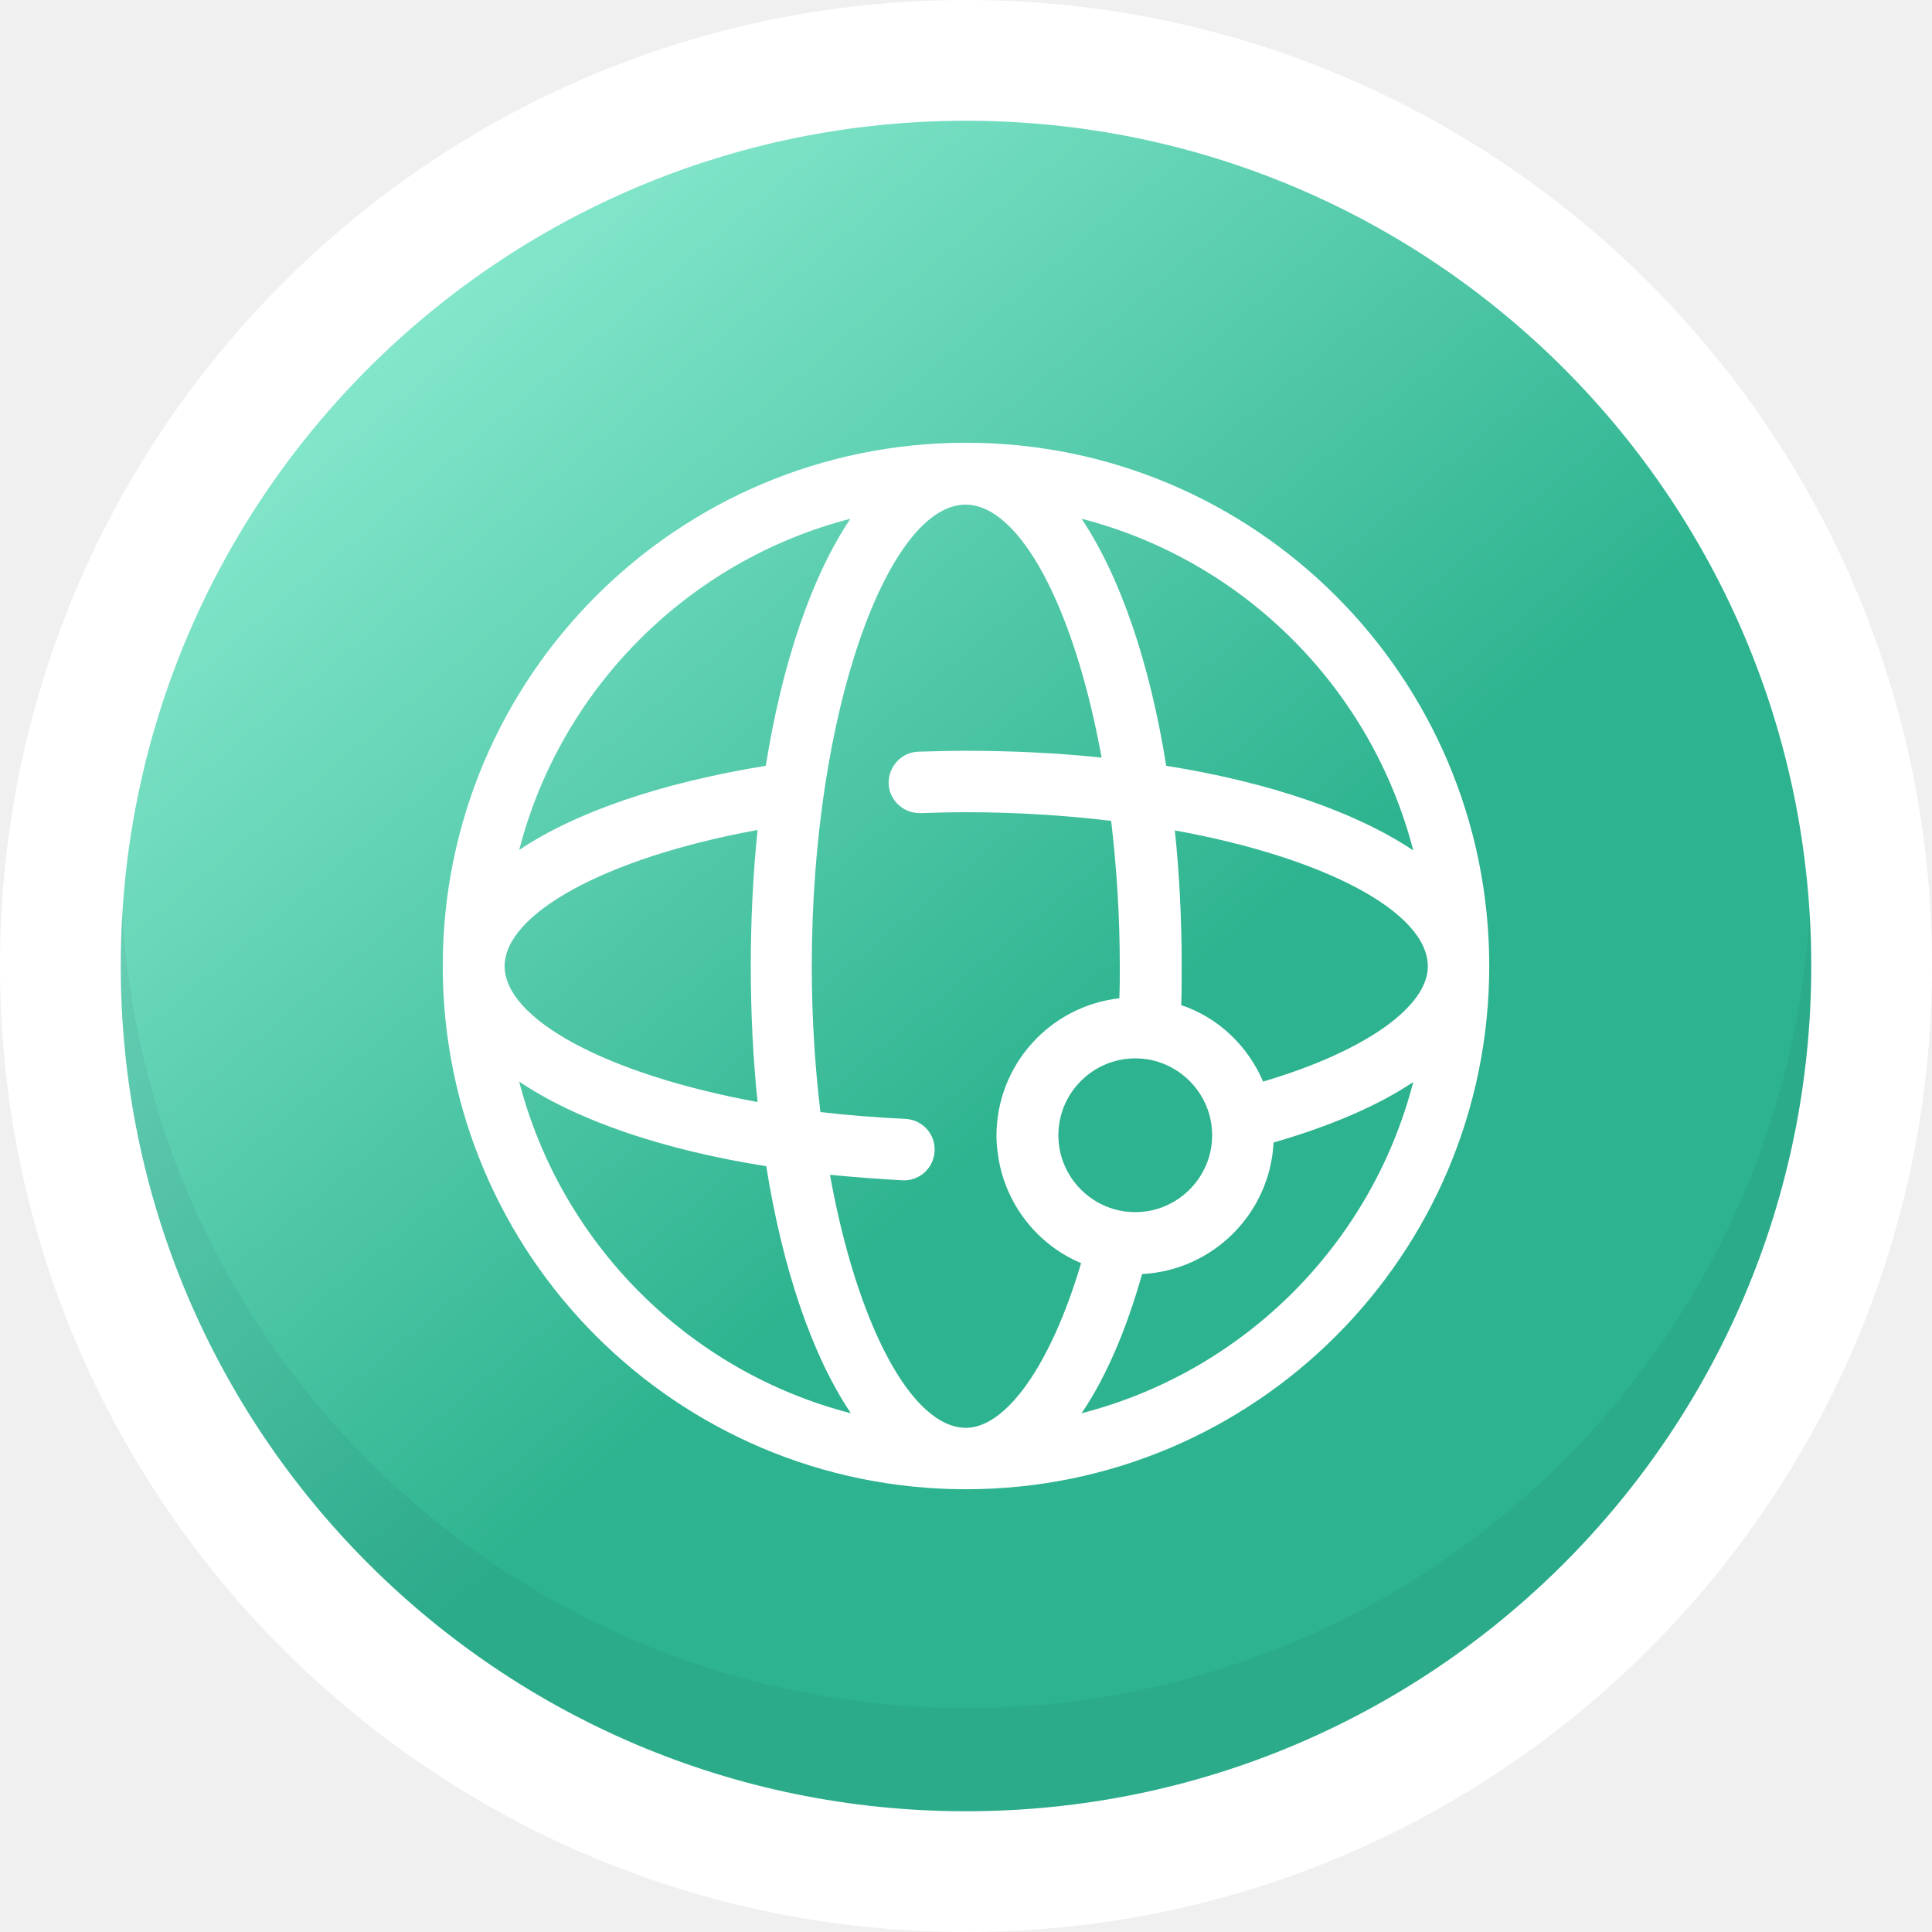
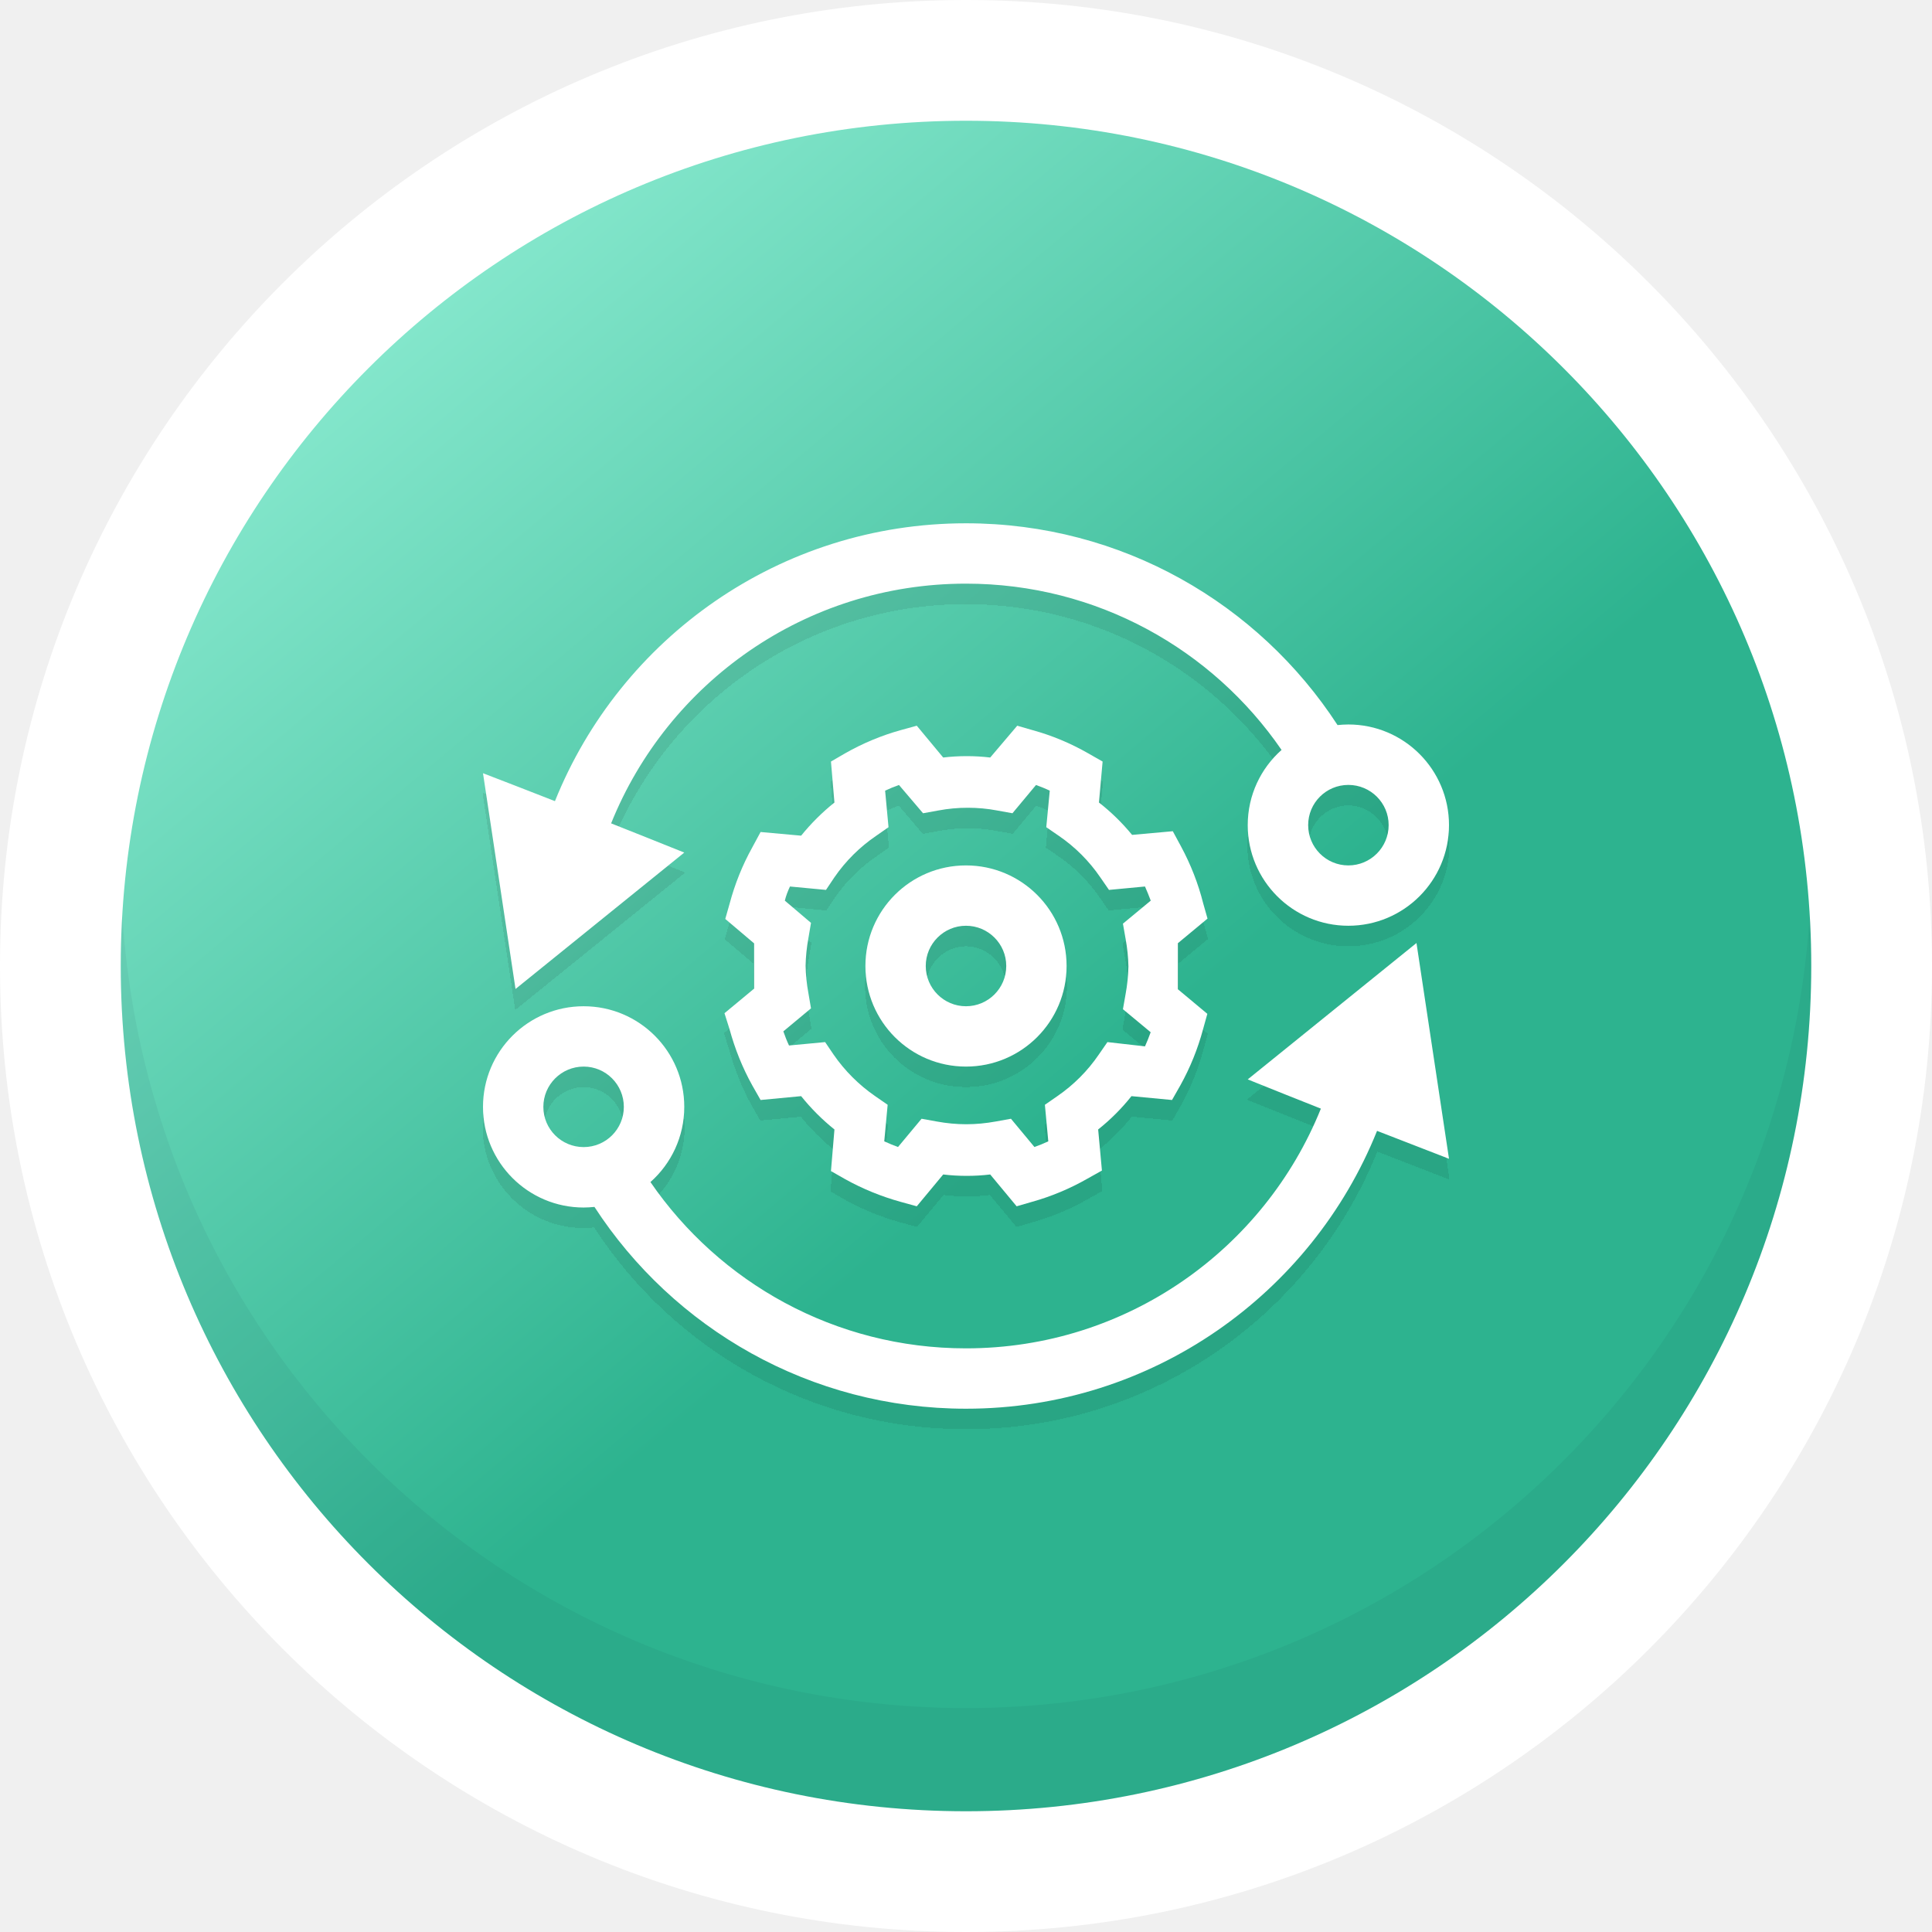
<svg xmlns="http://www.w3.org/2000/svg" width="96" height="96" viewBox="0 0 96 96" fill="none">
  <g clip-path="url(#clip0_772_12421)">
    <path d="M48 96C74.51 96 96 74.51 96 48C96 21.49 74.51 0 48 0C21.49 0 0 21.49 0 48C0 74.51 21.49 96 48 96Z" fill="white" />
    <path d="M48 90C71.196 90 90 71.196 90 48C90 24.804 71.196 6 48 6C24.804 6 6 24.804 6 48C6 71.196 24.804 90 48 90Z" fill="url(#paint0_linear_772_12421)" />
    <path d="M48 90C71.18 90 90 71.18 90 48C90 47.158 90 46.317 89.924 45.475C89.235 56.186 84.568 66.131 76.765 73.475C68.962 80.82 58.71 84.874 48 84.874C37.29 84.874 27.038 80.82 19.235 73.475C11.432 66.131 6.765 56.186 6.077 45.475C6 46.317 6 47.158 6 48C6 71.18 24.82 90 48 90Z" fill="#050C38" fill-opacity="0.05" />
-     <path d="M48 74C33.644 74 22 62.356 22 48C22 33.644 33.644 22 48 22C62.356 22 74 33.644 74 48C74 62.356 62.356 74 48 74ZM25.798 53.743C27.878 61.791 34.209 68.144 42.28 70.224C40.358 67.376 38.889 63.057 38.075 57.948C32.92 57.134 28.647 55.664 25.798 53.743ZM25.798 42.235C28.624 40.336 32.897 38.889 38.052 38.052C38.866 32.943 40.336 28.624 42.257 25.776C34.209 27.856 27.878 34.186 25.798 42.235ZM37.645 41.24C29.981 42.642 25.075 45.445 25.075 48C25.075 50.645 30.139 53.381 37.645 54.76C37.419 52.612 37.306 50.329 37.306 48C37.306 45.671 37.419 43.41 37.645 41.24ZM63.283 56.772C63.103 60.299 60.276 63.125 56.75 63.306C55.958 66.109 54.941 68.461 53.743 70.224C61.814 68.144 68.144 61.814 70.224 53.765C68.438 54.964 66.087 55.958 63.283 56.772ZM62.764 53.743C67.963 52.205 70.948 49.967 70.948 48.023C70.948 45.332 65.861 42.619 58.377 41.263C58.603 43.41 58.717 45.671 58.717 48.023C58.717 48.656 58.717 49.311 58.694 49.944C60.525 50.555 61.995 51.956 62.764 53.743ZM57.948 38.052C63.057 38.866 67.353 40.336 70.224 42.257C68.144 34.209 61.814 27.856 53.743 25.776C55.664 28.647 57.134 32.943 57.948 38.052ZM41.24 58.377C42.596 65.861 45.31 70.948 48 70.948C49.944 70.948 52.183 67.941 53.72 62.764C51.504 61.837 49.899 59.757 49.583 57.337V57.315C49.537 57.021 49.515 56.727 49.515 56.433C49.515 52.906 52.183 49.99 55.619 49.605C55.642 49.085 55.642 48.565 55.642 48.023C55.642 45.49 55.483 43.071 55.212 40.788C52.951 40.517 50.51 40.358 47.977 40.358C47.231 40.358 46.485 40.381 45.739 40.404C44.903 40.426 44.179 39.77 44.157 38.934C44.134 38.097 44.79 37.374 45.626 37.351C46.395 37.329 47.186 37.306 47.977 37.306C50.306 37.306 52.567 37.419 54.737 37.645C53.381 30.162 50.668 25.075 47.977 25.075C44.157 25.075 40.336 35.294 40.336 48.023C40.336 50.555 40.494 52.974 40.765 55.257C42.122 55.416 43.546 55.529 44.993 55.596C45.83 55.642 46.485 56.343 46.44 57.202C46.395 58.038 45.694 58.694 44.835 58.649C43.636 58.581 42.438 58.49 41.24 58.377ZM56.41 60.231C58.513 60.231 60.231 58.513 60.231 56.41C60.231 54.308 58.513 52.59 56.41 52.59C54.308 52.59 52.59 54.308 52.59 56.41C52.59 58.513 54.308 60.231 56.41 60.231Z" fill="white" />
+     <g clip-path="url(#clip1_772_12421)">
+       <g filter="url(#filter0_d_772_12421)">
+         <path fill-rule="evenodd" clip-rule="evenodd" d="M68.425 56.192C65.175 64.282 57.254 69.998 48.002 69.998C40.263 69.998 33.46 66.007 29.538 59.971C29.36 59.988 29.183 60.001 29.001 60.001C26.24 60.001 24 57.761 24 55C24 52.236 26.24 50 29.001 50C31.761 50 34.001 52.236 34.001 55C34.001 56.487 33.351 57.821 32.32 58.736C35.748 63.728 41.489 66.999 47.998 66.999C55.988 66.999 62.822 62.072 65.634 55.087C64.421 54.606 63.212 54.125 61.999 53.635L70.384 46.858C70.93 50.477 71.454 53.965 72 57.579C70.804 57.119 69.612 56.656 68.425 56.192ZM29.001 52.998C30.106 52.998 30.998 53.895 30.998 55C30.998 56.105 30.106 56.998 29.001 56.998C27.896 56.998 26.999 56.105 26.999 55C26.999 53.895 27.896 52.998 29.001 52.998Z" fill="white" />
+         <path fill-rule="evenodd" clip-rule="evenodd" d="M27.575 39.808C30.825 31.718 38.746 26.002 47.998 26.002C55.737 26.002 62.536 29.993 66.462 36.029C66.64 36.012 66.817 35.999 66.999 35.999C69.76 35.999 72 38.239 72 40.999C72 43.76 69.76 46 66.999 46C64.239 46 61.999 43.76 61.999 40.999C61.999 39.513 62.649 38.178 63.68 37.264C60.252 32.272 54.511 29.001 47.998 29.001C40.012 29.001 33.178 33.928 30.366 40.913C31.579 41.394 32.788 41.875 34.001 42.364L25.616 49.142C25.07 45.523 24.546 42.035 24 38.421C25.196 38.88 26.388 39.344 27.575 39.808ZM66.999 43.002C65.894 43.002 65.002 42.105 65.002 40.999C65.002 39.895 65.894 39.002 66.999 39.002C68.104 39.002 69.001 39.895 69.001 40.999C69.001 42.105 68.104 43.002 66.999 43.002Z" fill="white" />
+         <path d="M36.25 51.139C36.515 52.11 36.892 53.055 37.381 53.934L37.793 54.658L39.808 54.467C40.298 55.078 40.857 55.637 41.463 56.123L41.29 58.19L42.005 58.597C42.872 59.078 43.799 59.455 44.752 59.719L45.554 59.94L46.867 58.359C47.253 58.406 47.647 58.428 48.037 58.428C48.427 58.428 48.817 58.406 49.203 58.359L50.516 59.94L51.278 59.719C52.24 59.451 53.168 59.061 54.034 58.567L54.754 58.164L54.567 56.123C55.178 55.637 55.737 55.078 56.222 54.467L58.237 54.658L58.649 53.934C59.139 53.055 59.52 52.11 59.78 51.139L59.992 50.377L58.528 49.155V46.867L60.001 45.645L59.785 44.882C59.538 43.903 59.169 42.958 58.688 42.066L58.276 41.303L56.253 41.485C55.768 40.895 55.213 40.349 54.606 39.877L54.788 37.841L54.073 37.433C53.202 36.935 52.275 36.545 51.309 36.281L50.546 36.06L49.203 37.641C48.817 37.594 48.427 37.572 48.037 37.572C47.647 37.572 47.253 37.594 46.867 37.641L45.554 36.06L44.752 36.281C43.79 36.549 42.859 36.939 41.992 37.433L41.29 37.841L41.463 39.877C40.857 40.362 40.298 40.917 39.808 41.524L37.793 41.342L37.381 42.105C36.892 42.984 36.515 43.925 36.255 44.9L36.038 45.662L37.472 46.876V47.989V49.124L35.999 50.346L36.25 51.139ZM39.253 44.05L41.043 44.219L41.463 43.591C42.018 42.785 42.724 42.083 43.535 41.532L44.15 41.103L43.981 39.288C44.211 39.179 44.432 39.089 44.67 39.006L45.866 40.41L46.629 40.272C47.11 40.181 47.599 40.137 48.089 40.137C48.579 40.137 49.068 40.181 49.545 40.272L50.308 40.41L51.478 39.006C51.707 39.089 51.937 39.179 52.162 39.288L51.989 41.103L52.613 41.532C53.423 42.087 54.125 42.789 54.676 43.599L55.105 44.219L56.894 44.05C56.994 44.28 57.093 44.518 57.18 44.752L55.798 45.896L55.932 46.659C56.015 47.109 56.062 47.565 56.071 48.02C56.062 48.474 56.015 48.934 55.932 49.385L55.798 50.147L57.176 51.291C57.093 51.529 56.994 51.768 56.894 51.993L55.027 51.781L54.598 52.401C54.047 53.211 53.345 53.913 52.539 54.467L51.92 54.896L52.089 56.712C51.859 56.82 51.638 56.911 51.4 56.994L50.234 55.59L49.471 55.728C48.99 55.815 48.501 55.863 48.011 55.863C47.526 55.863 47.032 55.815 46.555 55.728L45.792 55.59L44.622 56.994C44.388 56.911 44.167 56.816 43.938 56.712L44.107 54.896L43.487 54.467C42.677 53.908 41.975 53.206 41.42 52.401L41 51.781L39.206 51.95C39.097 51.72 39.006 51.482 38.924 51.248L40.298 50.104L40.168 49.341C40.085 48.895 40.038 48.44 40.029 47.989C40.038 47.53 40.085 47.071 40.168 46.624L40.298 45.857L38.998 44.752C39.054 44.518 39.145 44.28 39.253 44.05Z" fill="white" />
+         <path fill-rule="evenodd" clip-rule="evenodd" d="M47.998 43.002C50.762 43.002 52.998 45.237 52.998 47.998C52.998 50.762 50.762 52.998 47.998 52.998C45.237 52.998 43.002 50.762 43.002 47.998C43.002 45.237 45.237 43.002 47.998 43.002ZM47.998 46C49.103 46 50 46.897 50 47.998C50 49.103 49.103 50 47.998 50C46.897 50 46 49.103 46 47.998C46 46.897 46.897 46 47.998 46Z" fill="white" />
+       </g>
+     </g>
  </g>
  <defs>
+     <filter id="filter0_d_772_12421" x="24" y="26.002" width="48" height="44.996" filterUnits="userSpaceOnUse" color-interpolation-filters="sRGB">
+       <feFlood flood-opacity="0" result="BackgroundImageFix" />
+       <feColorMatrix in="SourceAlpha" type="matrix" values="0 0 0 0 0 0 0 0 0 0 0 0 0 0 0 0 0 0 127 0" result="hardAlpha" />
+       <feOffset dy="1" />
+       <feColorMatrix type="matrix" values="0 0 0 0 0 0 0 0 0 0 0 0 0 0 0 0 0 0 0.08 0" />
+       <feBlend mode="normal" in2="BackgroundImageFix" result="effect1_dropShadow_772_12421" />
+       <feBlend mode="normal" in="SourceGraphic" in2="effect1_dropShadow_772_12421" result="shape" />
+     </filter>
    <linearGradient id="paint0_linear_772_12421" x1="74.997" y1="80.174" x2="21.003" y2="15.826" gradientUnits="userSpaceOnUse">
      <stop stop-color="#2DB38F" />
      <stop offset="0.4" stop-color="#2DB38F" />
      <stop offset="1" stop-color="#83E6CB" />
    </linearGradient>
    <clipPath id="clip0_772_12421">
      <rect width="96" height="96" fill="white" />
    </clipPath>
+     <clipPath id="clip1_772_12421">
+       <rect width="48" height="48" fill="white" transform="translate(24 24)" />
+     </clipPath>
  </defs>
</svg>
